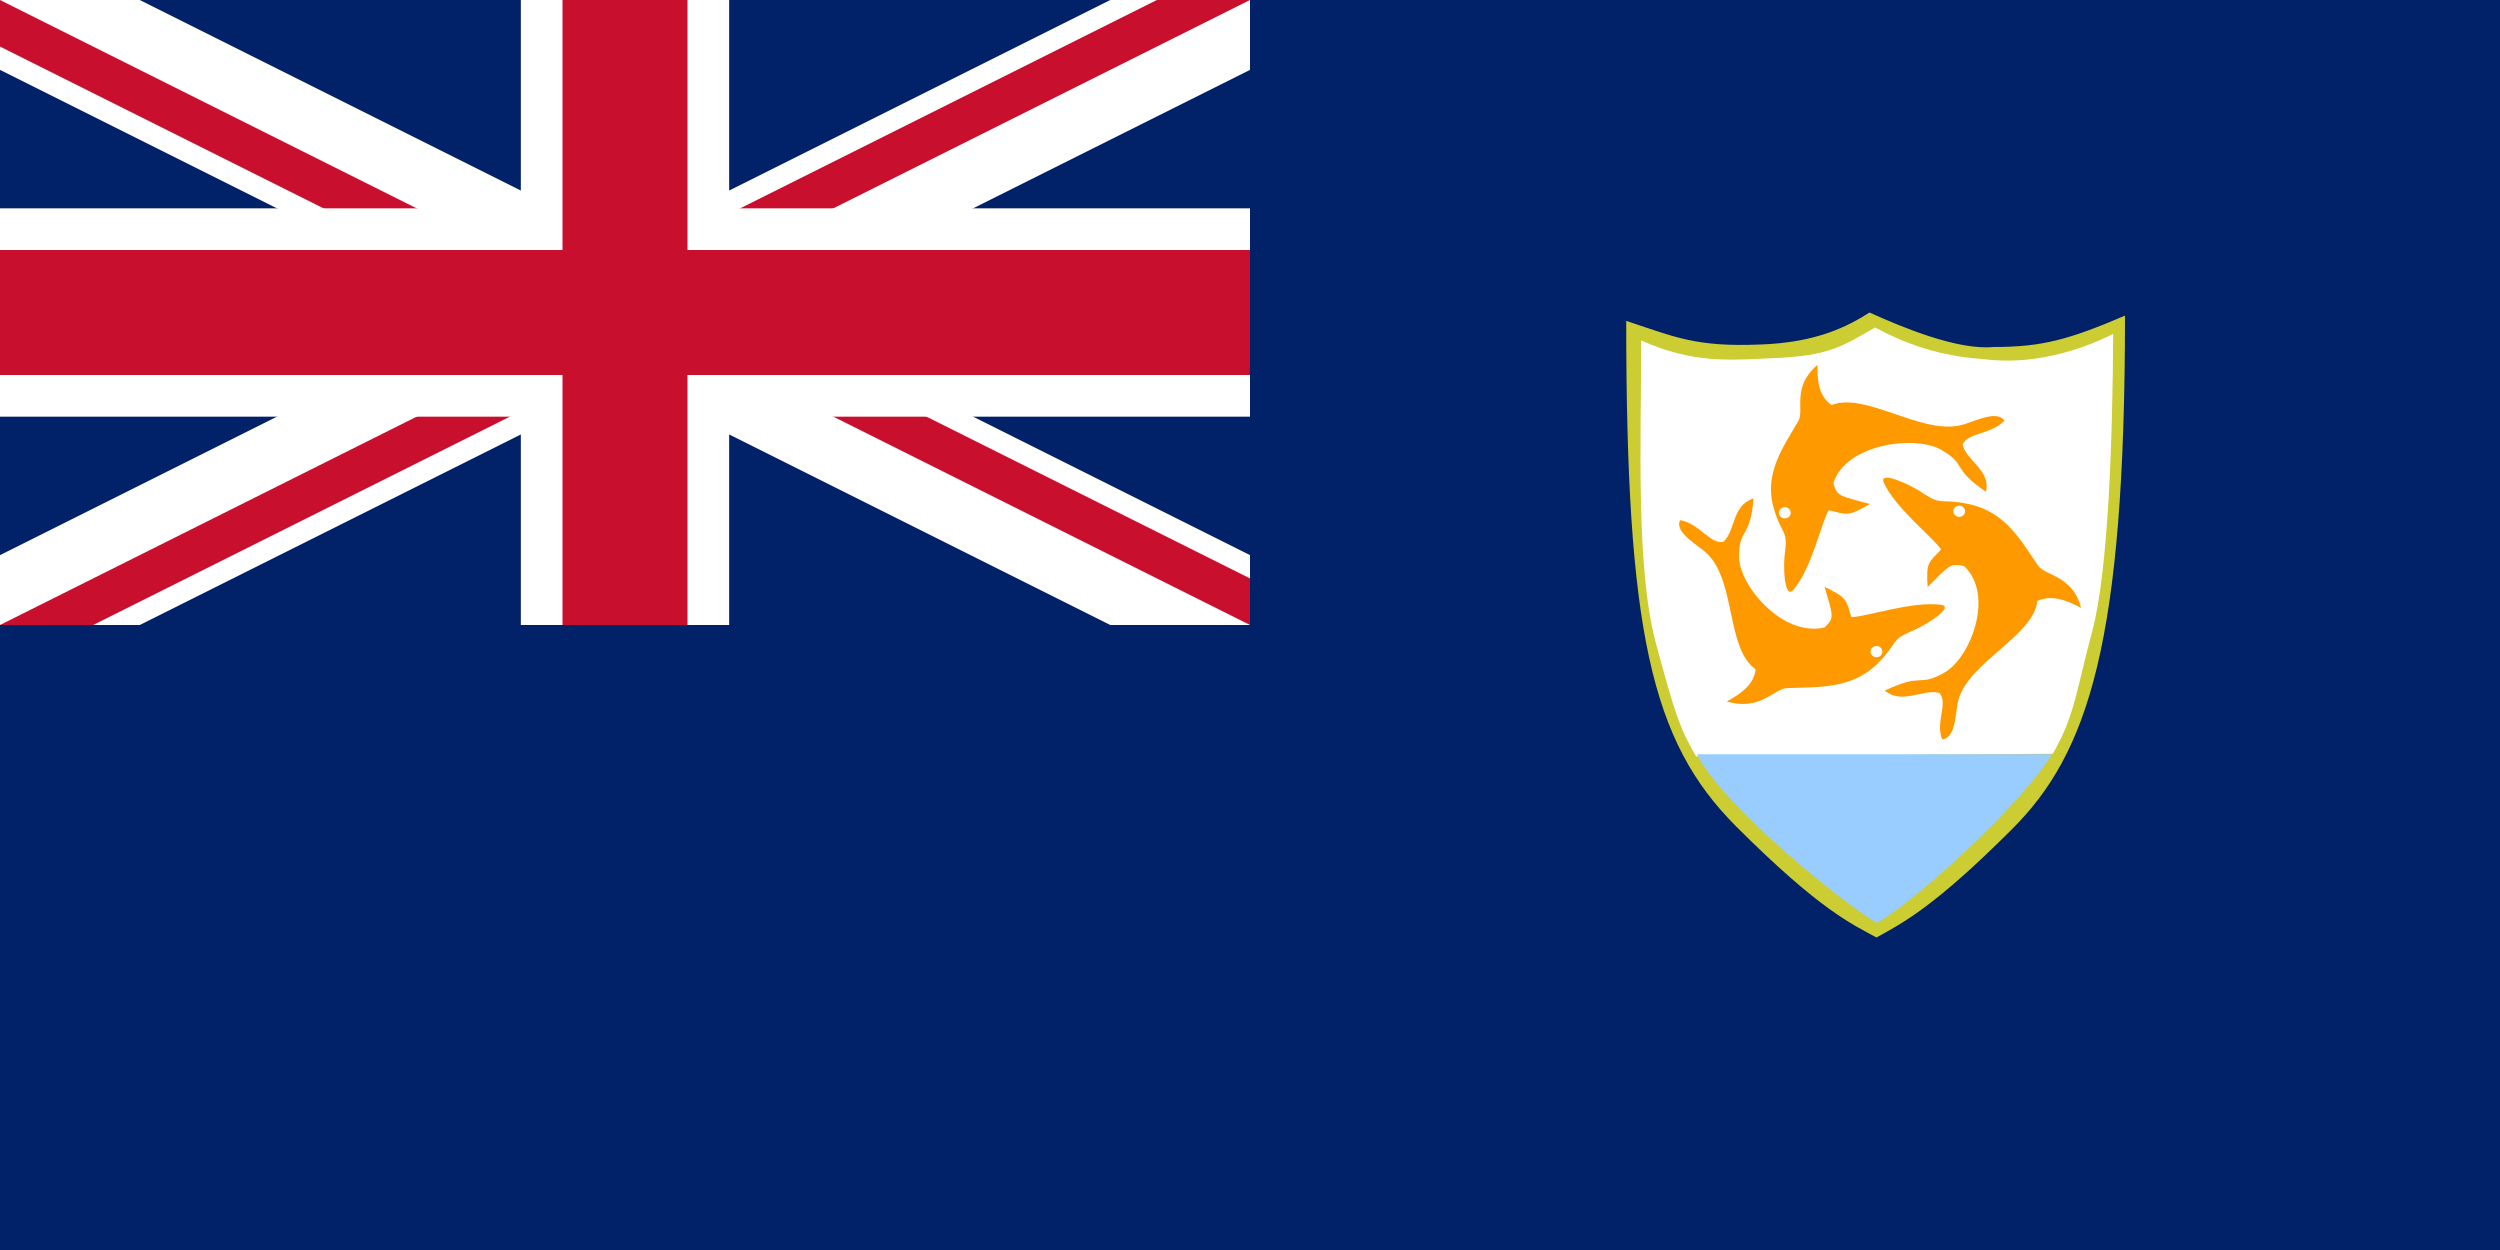
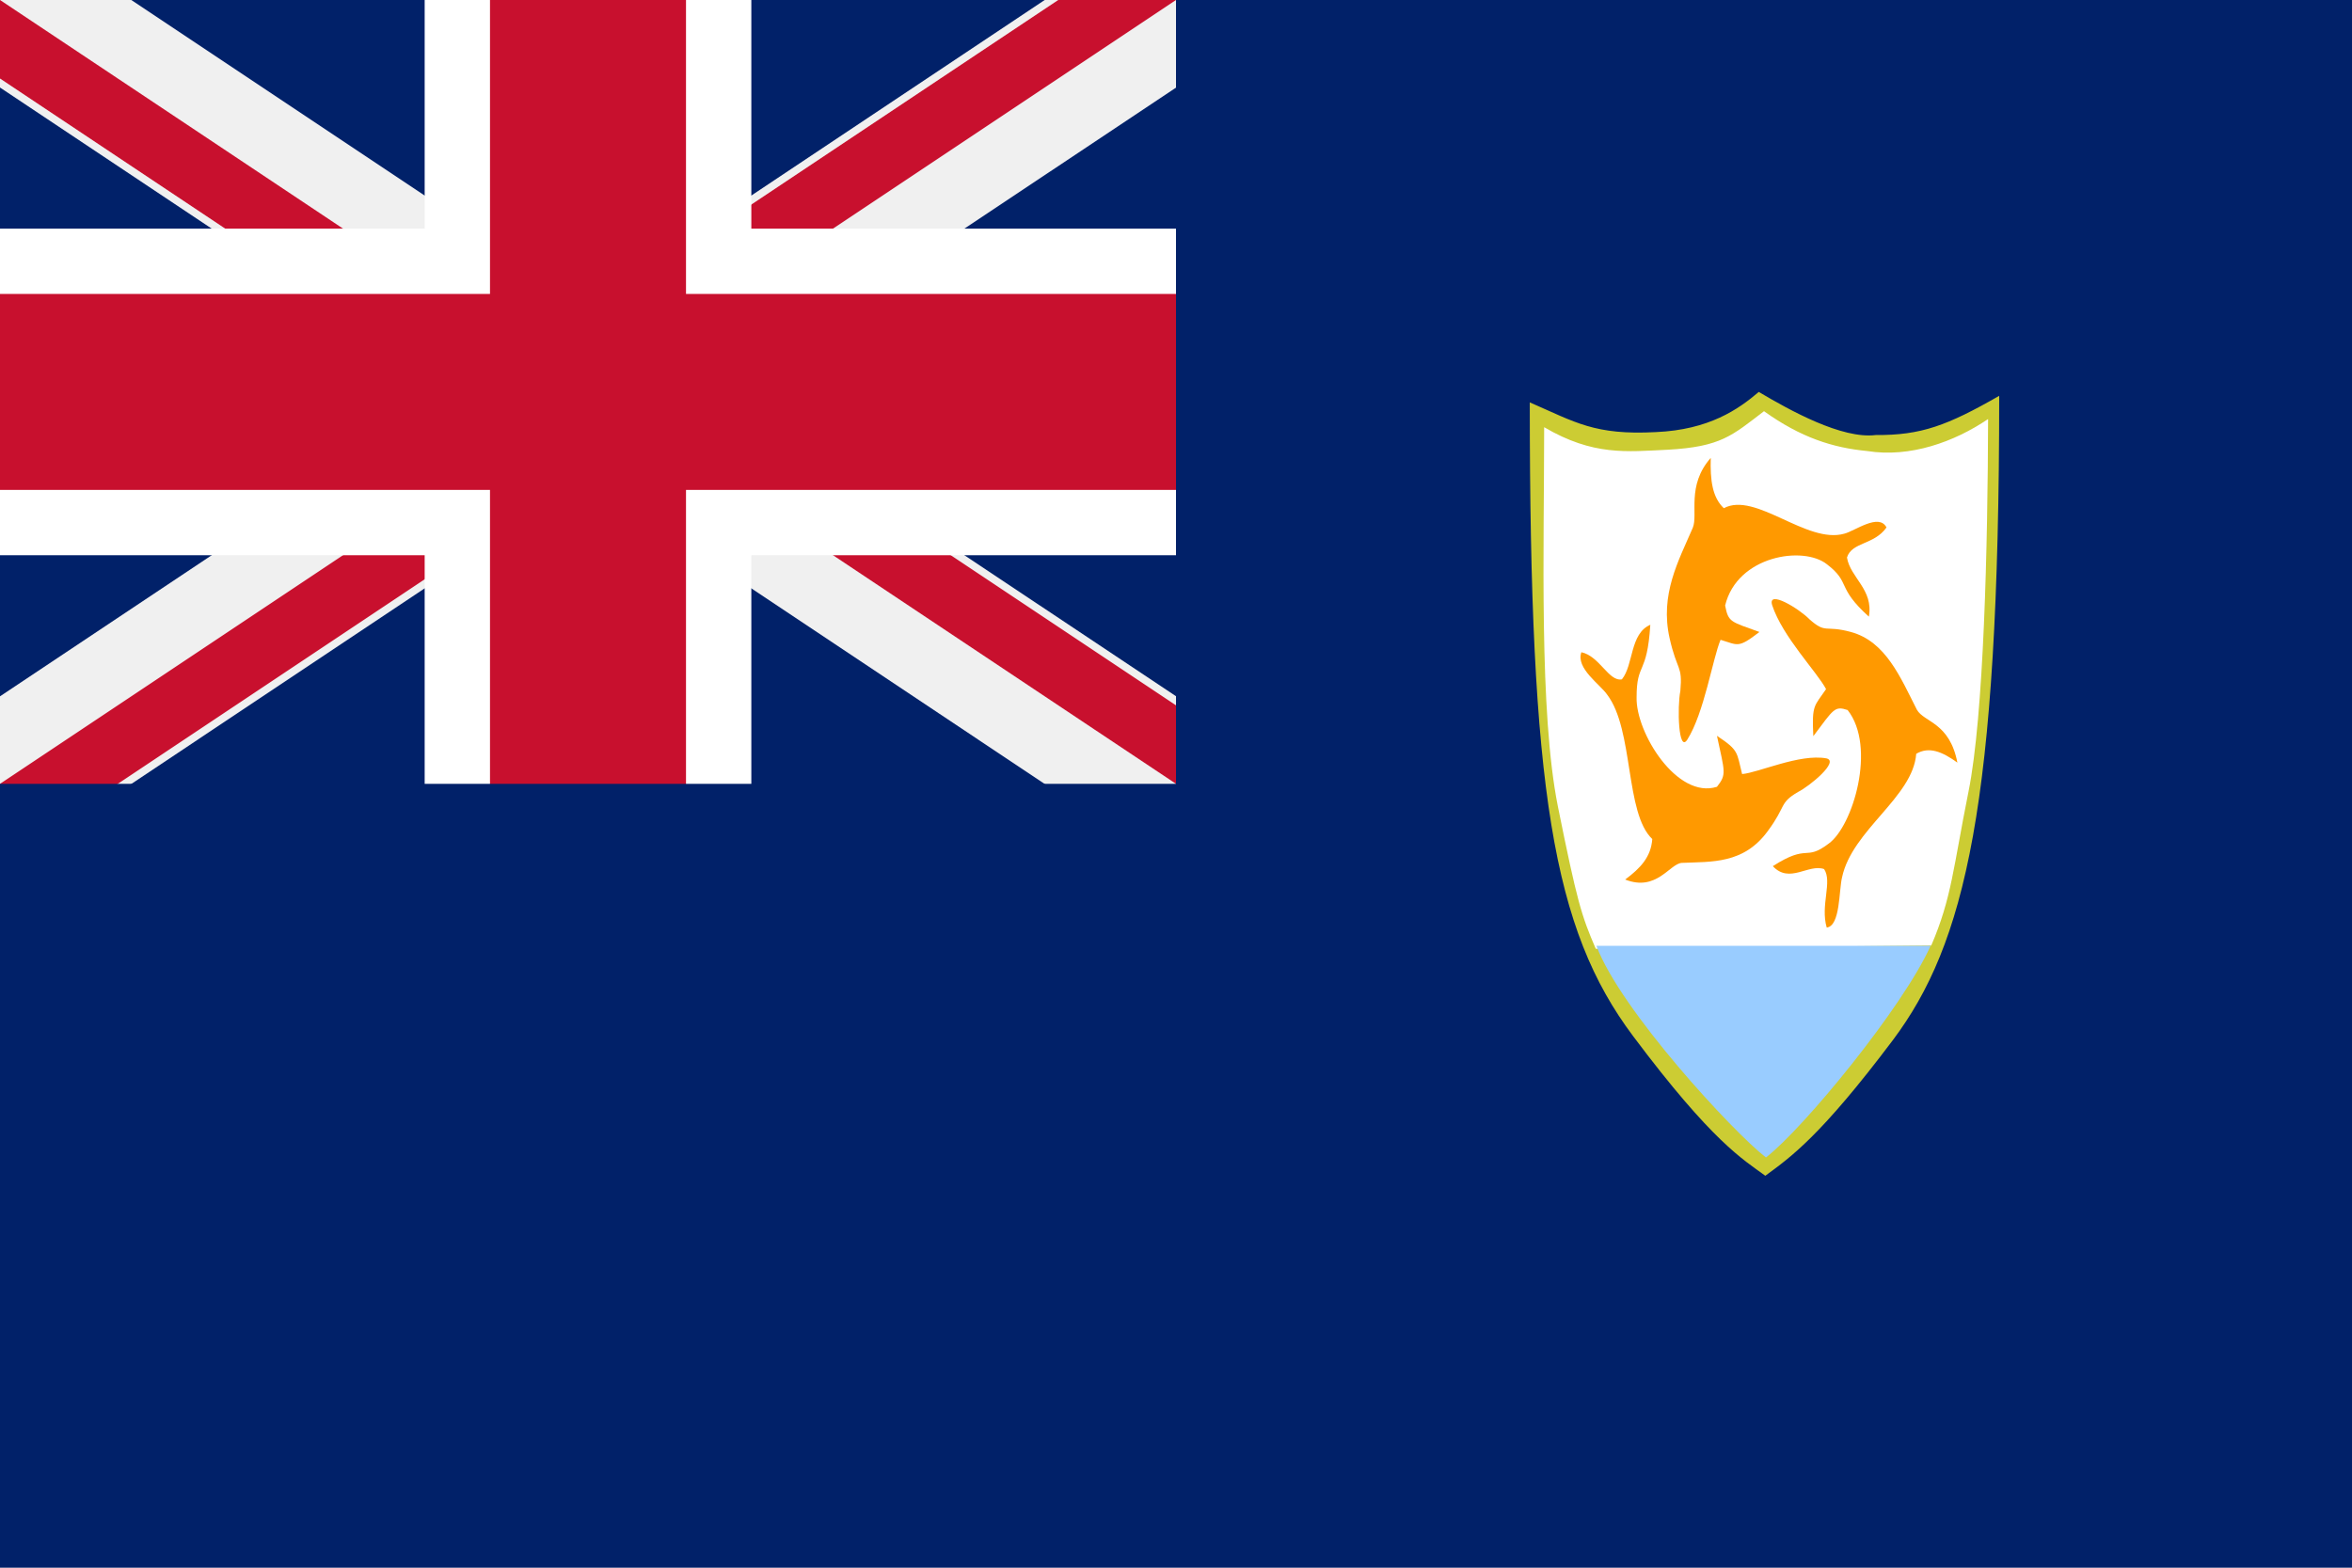
- <svg xmlns="http://www.w3.org/2000/svg" viewBox="0 0 1200 600">
-   <clipPath id="a">
-     <path d="M0 0v150h700v150H600zm600 0H300v350H0v-50z" />
-   </clipPath>
-   <path fill="#012169" d="M0 0h1200v600H0z" />
-   <path d="M0 0l600 300m0-300L0 300" stroke="#fff" stroke-width="60" />
-   <path d="M0 0l600 300m0-300L0 300" stroke="#c8102e" stroke-width="40" clip-path="url(#a)" />
-   <path d="M300 0v350M0 150h700" stroke="#fff" stroke-width="100" />
-   <path d="M300 0v350M0 150h700" stroke="#c8102e" stroke-width="60" />
-   <path d="M0 300h600V0h200v400H0z" fill="#012169" />
-   <path fill="#cc3" d="M780.583 154.039c0 148.827 11.873 201.675 52.606 242.479 40.734 40.804 56.166 47.231 67.524 53.483 13.101-7.212 28.197-15.134 65.115-52.052 36.513-36.515 54.173-89.15 54.173-246.452-26.56 11.37-39.786 15.117-63.012 15.05-17.202 1.686-43.74-9.337-59.609-16.547-10.37 6.602-25.415 14.476-52.451 15.36-31.225 1.31-41.12-3.735-64.345-11.322z" />
-   <path fill="#fff" d="M787.775 163.438c0 46.043-2.722 108.794 7.006 145.1 9.77 36.462 12.013 41.803 19.36 54.528l171.206-1.27c10.576-18.319 11.11-29.666 18.953-58.936 7.814-29.165 9.788-94.177 10.016-142.6-17.216 8.725-39.761 14.908-61.643 12.195-17.543-1.275-33.752-5.092-52.627-15.264-16.374 9.353-22.082 13.622-49.119 14.714-21.05.99-38.101 2.615-63.152-8.468z" />
-   <path fill="#9cf" d="M814.51 362.056c12.185 24.448 69.632 71.303 86.433 81.003 19.168-11.067 69.848-57.368 83.973-81.003H814.51z" />
-   <path fill="#f90" d="M904.221 231.606c5.414 12.14 22.77 25.545 27.541 32.114-6.073 6.57-7.287 5.854-6.49 18.06 10.56-10.535 10.75-11.633 17.542-10.035 14.88 14.155 2.663 44.557-9.634 51.166-12.294 7.051-10.062-.244-28.489 8.593 8.449 6.887 18.237-1.01 26.236 1.1 4.347 4.918-2.066 13.879 1.313 22.318 7.07-.65 6.22-14.256 7.866-19.19 5.164-18.076 36.214-30.683 37.793-47.263 6.546-2.93 13.09-.917 21.05 3.345-3.964-15.534-17.079-15.367-20.594-20.218-8.368-12.19-15.785-26.098-33.657-29.706-13.567-2.739-12.553.824-21.247-4.83-5.414-4.018-21.861-11.618-19.23-5.454z" />
-   <path fill="#f90" d="M860.839 283.106c8.73-10.234 13.053-31.127 16.917-38.218 8.93 2.05 8.833 3.408 19.78-2.965-14.703-3.981-15.81-3.628-17.501-10.1 6.177-19.155 40.078-23.06 51.953-15.781 12.282 7.068 4.474 8.596 21.278 20 2.44-10.34-9.457-14.901-11.236-22.63 2.53-5.961 13.836-4.741 20.084-11.532-3.905-5.656-16.127 1.416-21.471 2.334-19.177 4.091-45.373-16.193-61.488-9.778-5.776-4.15-6.965-10.606-6.732-19.307-12.554 10.598-6.272 21.575-9.129 26.805-7.397 12.748-16.83 25.497-11.827 42.248 3.798 12.716 6.629 10.197 5.447 20.166-1.198 6.441-.562 23.856 3.925 18.758z" />
-   <path fill="#f90" d="M931.763 290.302c-13.703-1.828-34.694 5.451-43.059 5.967-2.778-8.347-1.51-8.97-12.893-14.605 4.032 14.055 4.922 14.776-.013 19.504-20.39 4.868-41.432-20.773-41.04-34.226-.009-13.678 5.401-8.097 6.946-27.707-10.543 3.357-8.485 15.424-14.502 20.874-6.66 1.02-11.413-8.837-20.74-10.422-3.058 6.111 9.613 12.426 13.201 16.311 13.592 13.53 8.935 45.397 23.029 55.227-.738 6.86-5.918 11.17-13.85 15.48 16.009 4.76 22.613-6.043 28.785-6.417 15.27-.56 31.594.542 44.043-12.205 9.45-9.676 5.724-10.682 15.285-14.875 6.401-2.355 21.705-11.882 14.808-12.906z" />
-   <circle fill="#fff" cx="266.239" cy="122.104" r=".806" transform="matrix(3.50845 0 0 3.34488 6.33 -163.011)" />
-   <circle fill="#fff" cx="266.239" cy="122.104" r=".806" transform="matrix(-1.639 -2.95744 3.10207 -1.56258 914.323 1224.328)" />
-   <circle fill="#fff" cx="266.239" cy="122.104" r=".806" transform="matrix(-1.80698 2.86712 -3.00733 -1.72273 1749.003 -240.213)" />
+ <svg xmlns="http://www.w3.org/2000/svg" xmlns:xlink="http://www.w3.org/1999/xlink" version="1.1" id="Layer_1" x="0px" y="0px" viewBox="0 0 720 480" style="enable-background:new 0 0 720 480;" xml:space="preserve">
+   <g>
+     <g>
+       <g>
+         <defs>
+           <path id="SVGID_1_" d="M0,0v120h420v120h-60L0,0z M360,0H180v280H0v-40L360,0z" />
+         </defs>
+         <clipPath id="SVGID_2_">
+           <use xlink:href="#SVGID_1_" style="overflow:visible;" />
+         </clipPath>
+         <path style="clip-path:url(#SVGID_2_);stroke:#C8102E;stroke-width:40;" d="M0,0l360,240 M360,0L0,240" />
+       </g>
+     </g>
+     <g>
+       <polygon style="fill:#012169;" points="40.2,0 180,93.2 319.8,0   " />
+       <polygon style="fill:#012169;" points="139.8,120 0,26.8 0,213.2   " />
+       <polygon style="fill:#012169;" points="360,0 368,21.5 220.2,120 368,218.5 352,261.5 180,146.8 8,261.5 0,240 0,480 720,480     720,0   " />
+     </g>
+     <path style="stroke:#FFFFFF;stroke-width:100;" d="M180,0v280 M0,120h420" />
+     <path style="stroke:#C8102E;stroke-width:60;" d="M180,0v280 M0,120h420" />
+     <ellipse style="fill:#FFFFFF;" cx="564.2" cy="196.3" rx="1.7" ry="2.2" />
+     <ellipse style="fill:#FFFFFF;" cx="514" cy="196.9" rx="1.7" ry="2.2" />
+     <ellipse style="fill:#FFFFFF;" cx="540.4" cy="250.2" rx="1.7" ry="2.2" />
+     <path style="fill:#012169;" d="M0,240h360V0h120v320H0V240z" />
+     <g>
+       <path style="fill:#CCCC33;" d="M468.3,123.2c0,119.1,7.1,161.3,31.6,194c24.4,32.6,33.7,37.8,40.5,42.8    c7.9-5.8,16.9-12.1,39.1-41.6C601.4,289.1,612,247,612,121.2c-15.9,9.1-23.9,12.1-37.8,12c-10.3,1.3-26.2-7.5-35.8-13.2    c-6.2,5.3-15.2,11.6-31.5,12.3C488.2,133.3,482.3,129.3,468.3,123.2L468.3,123.2z" />
+       <path style="fill:#FFFFFF;" d="M472.7,130.8c0,36.8-1.6,87,4.2,116.1c5.9,29.2,7.2,33.4,11.6,43.6l102.7-1    c6.3-14.7,6.7-23.7,11.4-47.1c4.7-23.3,5.9-75.3,6-114.1c-10.3,7-23.9,11.9-37,9.8c-10.5-1-20.3-4.1-31.6-12.2    c-9.8,7.5-13.2,10.9-29.5,11.8C497.9,138.3,487.7,139.6,472.7,130.8L472.7,130.8z" />
+       <path style="fill:#99CCFF;" d="M488.7,289.6c7.3,19.6,41.8,57,51.9,64.8c11.5-8.9,41.9-45.9,50.4-64.8L488.7,289.6L488.7,289.6z" />
+       <path style="fill:#FF9900;" d="M542.5,185.3c3.2,9.7,13.7,20.4,16.5,25.7c-3.6,5.3-4.4,4.7-3.9,14.4c6.3-8.4,6.5-9.3,10.5-8    c8.9,11.3,1.6,35.6-5.8,40.9c-7.4,5.6-6-0.2-17.1,6.9c5.1,5.5,10.9-0.8,15.7,0.9c2.6,3.9-1.2,11.1,0.8,17.9    c4.2-0.5,3.7-11.4,4.7-15.4c3.1-14.5,21.7-24.5,22.7-37.8c3.9-2.3,7.9-0.7,12.6,2.7c-2.4-12.4-10.2-12.3-12.4-16.2    c-5-9.8-9.5-20.9-20.2-23.8c-8.1-2.2-7.5,0.7-12.7-3.9C550.8,186.4,541,180.4,542.5,185.3L542.5,185.3z" />
+       <path style="fill:#FF9900;" d="M516.5,226.5c5.2-8.2,7.8-24.9,10.2-30.6c5.4,1.6,5.3,2.7,11.9-2.4c-8.8-3.2-9.5-2.9-10.5-8.1    c3.7-15.3,24-18.4,31.2-12.6c7.4,5.7,2.7,6.9,12.8,16c1.5-8.3-5.7-11.9-6.7-18.1c1.5-4.8,8.3-3.8,12.1-9.2    c-2.3-4.5-9.7,1.1-12.9,1.9c-11.5,3.3-27.2-13-36.9-7.8c-3.5-3.3-4.2-8.5-4-15.4c-7.5,8.5-3.8,17.3-5.5,21.4    c-4.4,10.2-10.1,20.4-7.1,33.8c2.3,10.2,4,8.2,3.3,16.1C513.4,216.6,513.8,230.6,516.5,226.5L516.5,226.5z" />
+       <path style="fill:#FF9900;" d="M559.1,232.2c-8.2-1.5-20.8,4.4-25.8,4.8c-1.7-6.7-0.9-7.2-7.7-11.7c2.4,11.2,3,11.8,0,15.6    c-12.2,3.9-24.9-16.6-24.6-27.4c0-10.9,3.2-6.5,4.2-22.2c-6.3,2.7-5.1,12.3-8.7,16.7c-4,0.8-6.8-7.1-12.4-8.3    c-1.8,4.9,5.8,9.9,7.9,13c8.2,10.8,5.4,36.3,13.8,44.2c-0.4,5.5-3.6,8.9-8.3,12.4c9.6,3.8,13.6-4.8,17.3-5.1    c9.2-0.4,19,0.4,26.4-9.8c5.7-7.7,3.4-8.5,9.2-11.9C554,240.7,563.2,233.1,559.1,232.2L559.1,232.2z" />
+     </g>
+   </g>
</svg>
